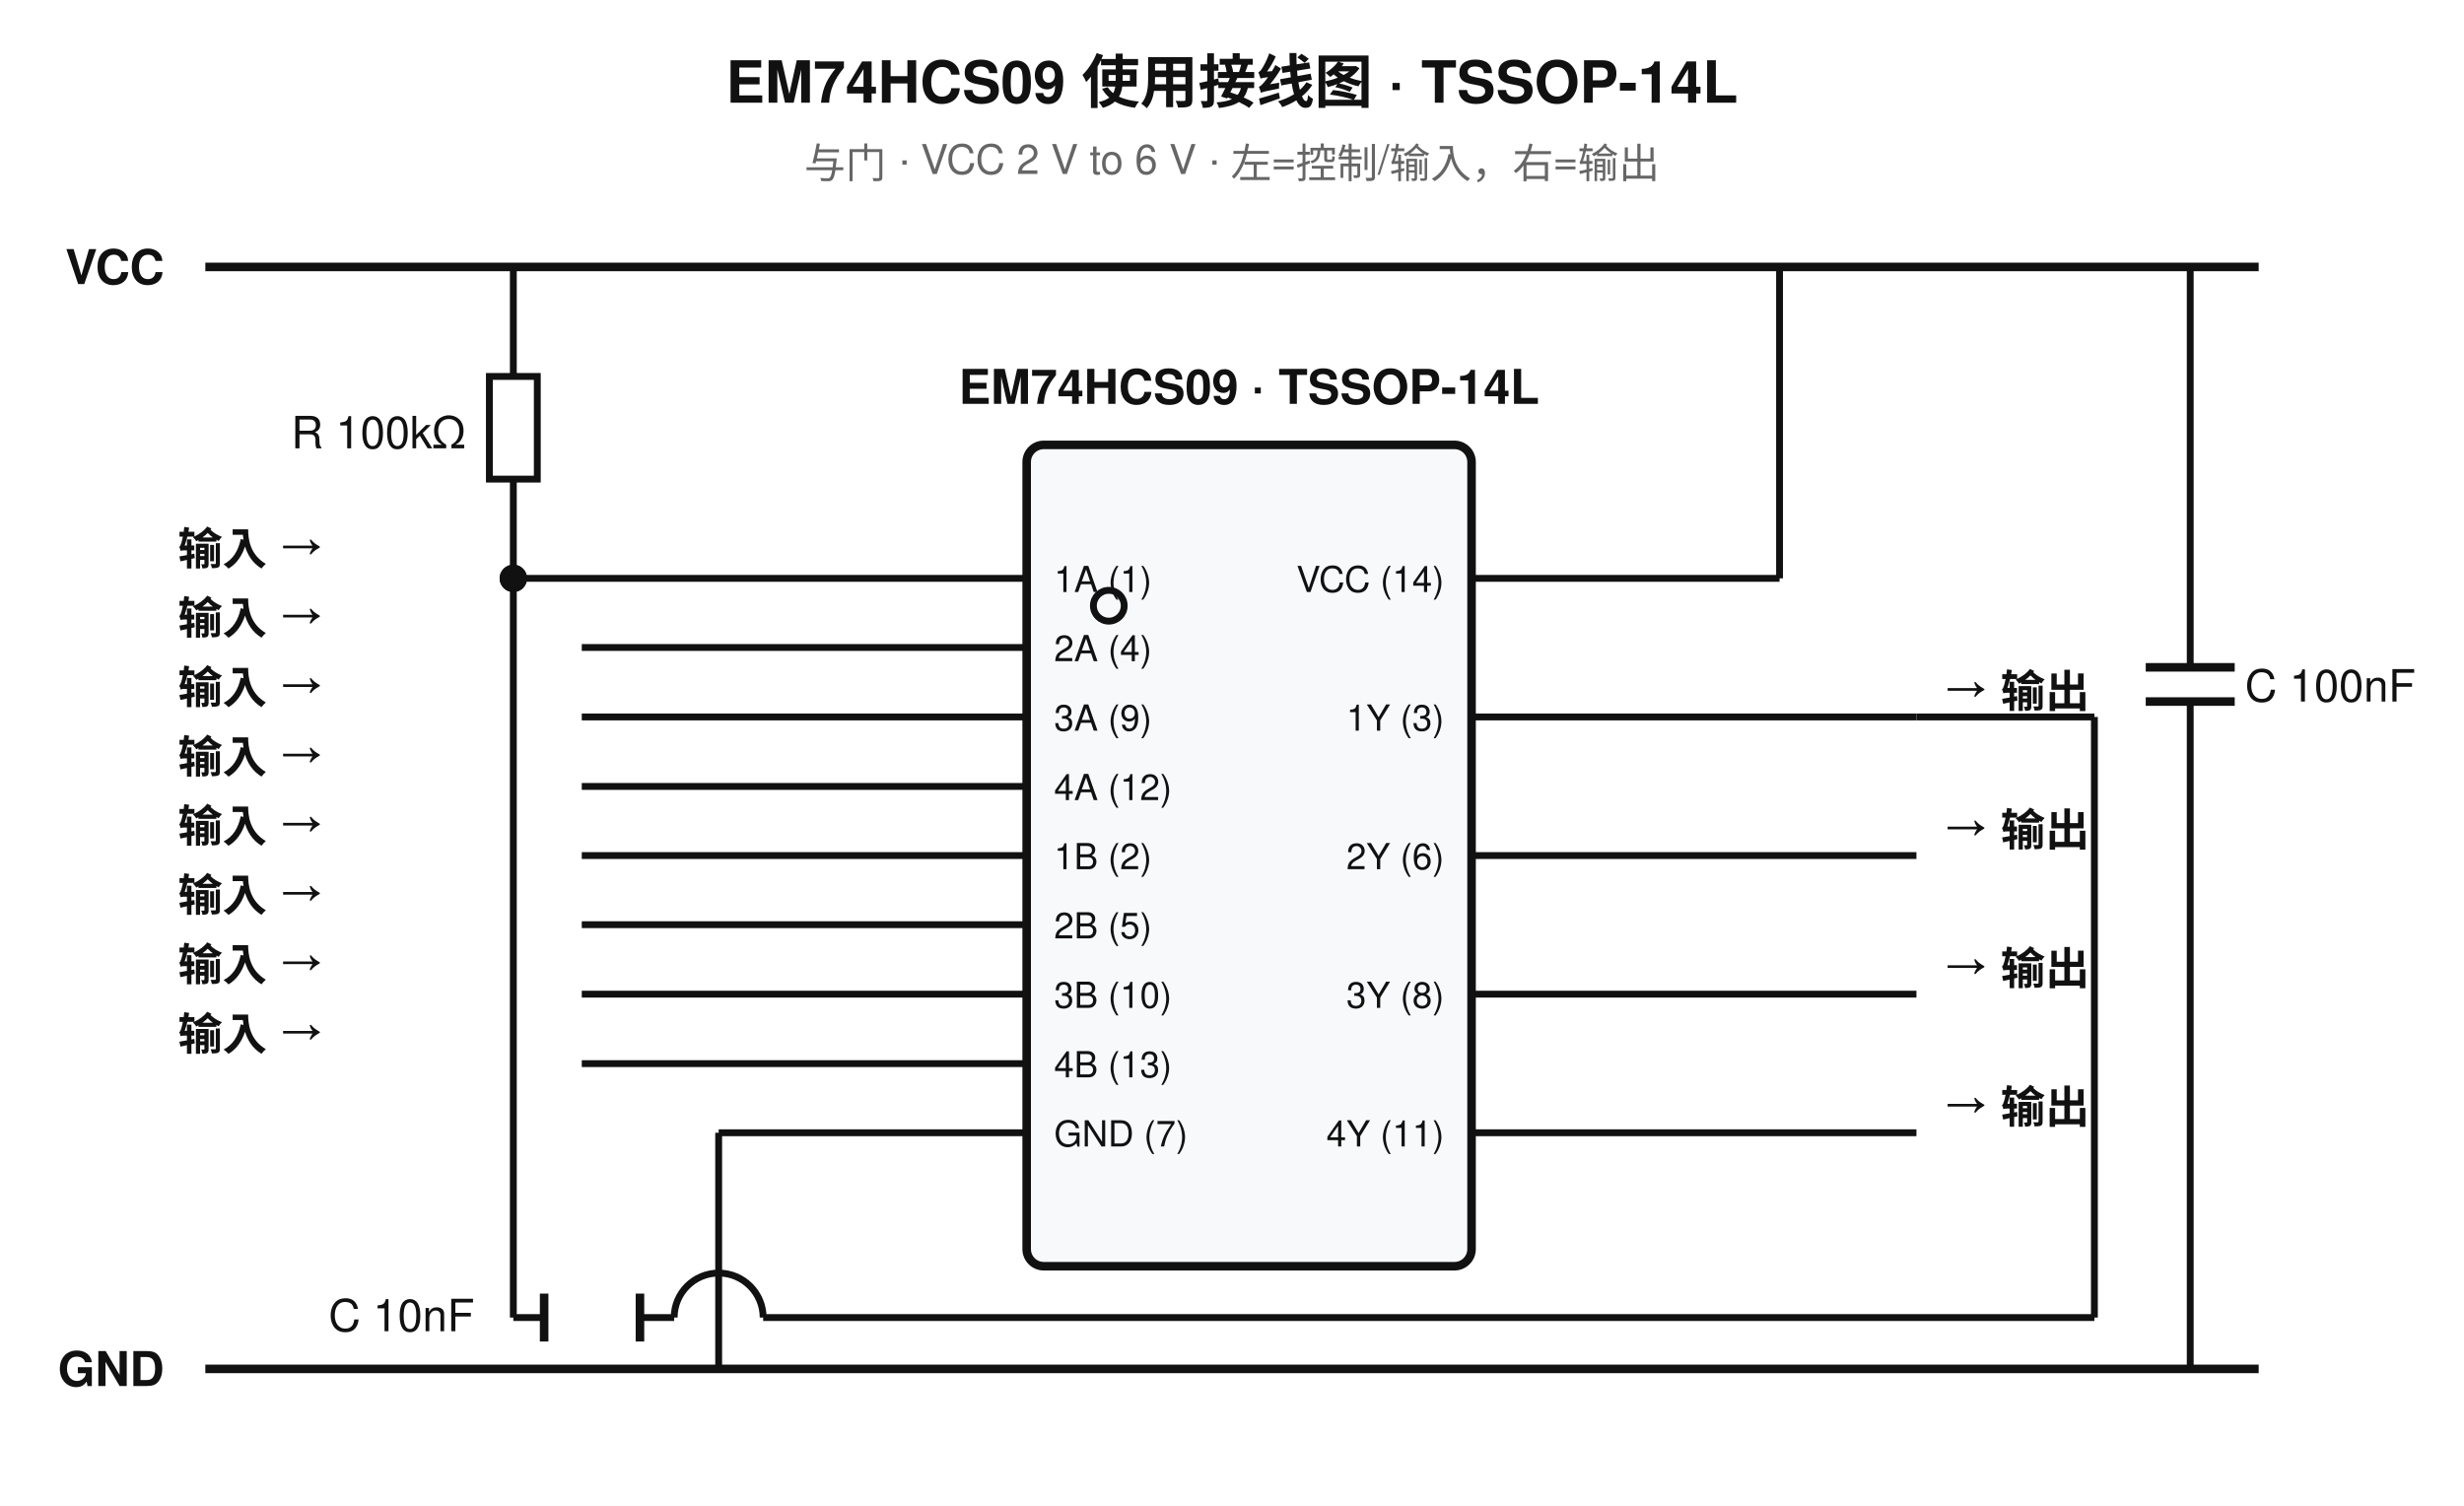
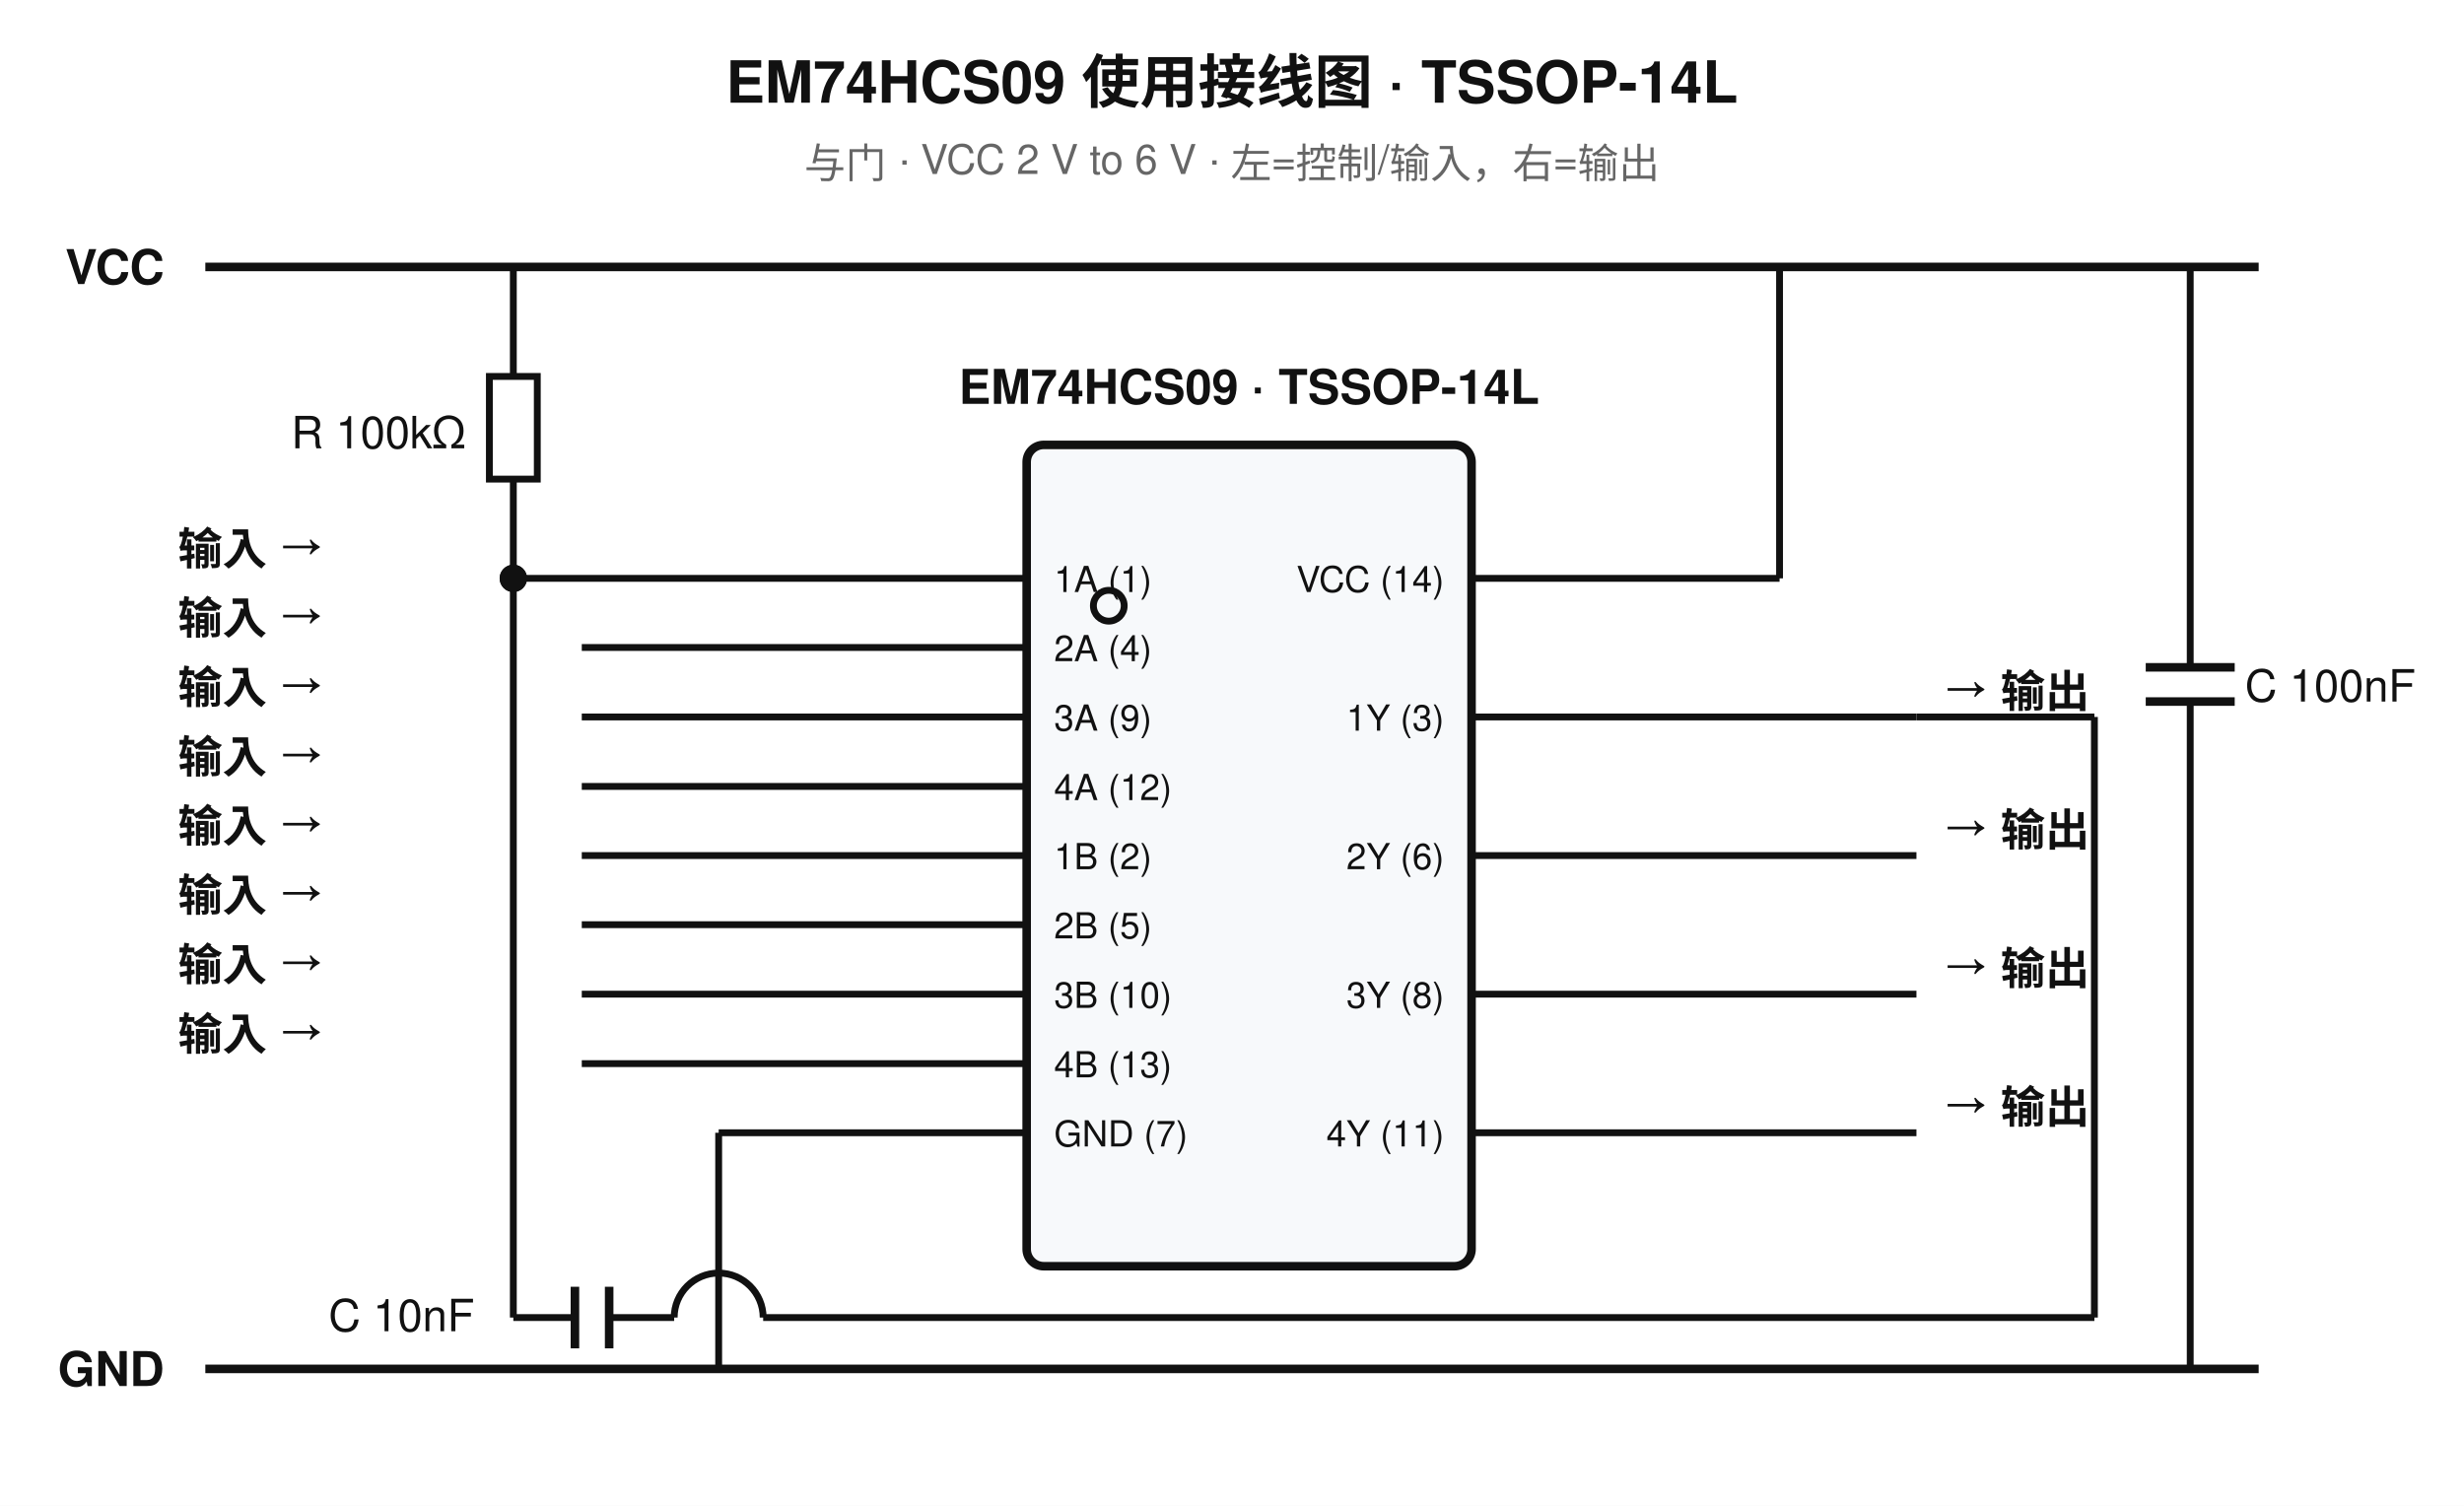
<svg xmlns="http://www.w3.org/2000/svg" viewBox="0 0 720 440" font-family="Helvetica,Arial,sans-serif">
  <rect width="720" height="440" fill="#fff" />
  <text x="360" y="30" text-anchor="middle" font-size="17" font-weight="bold" fill="#111">EM74HCS09 使用接线图 · TSSOP-14L</text>
  <text x="360" y="52" text-anchor="middle" font-size="12" fill="#666">与门 · VCC 2 V to 6 V · 左=控制/输入，右=输出</text>
  <line x1="60" y1="78" x2="660" y2="78" stroke="#111" stroke-width="2.5" />
  <text x="48" y="83" text-anchor="end" font-size="14" font-weight="bold" fill="#111">VCC</text>
  <line x1="60" y1="400" x2="660" y2="400" stroke="#111" stroke-width="2.5" />
  <text x="48" y="405" text-anchor="end" font-size="14" font-weight="bold" fill="#111">GND</text>
  <text x="365" y="118" text-anchor="middle" font-size="14" font-weight="bold" fill="#111">EM74HCS09 · TSSOP-14L</text>
  <rect x="300" y="130" width="130" height="240" rx="5" fill="#f7f9fb" stroke="#111" stroke-width="2.5" />
  <text x="308" y="173.0" font-size="10.5" fill="#111">1A (1)</text>
  <line x1="300" y1="169.0" x2="150" y2="169.0" stroke="#111" stroke-width="2" />
  <line x1="150" y1="78" x2="150" y2="110.0" stroke="#111" stroke-width="2" />
  <rect x="143" y="110.0" width="14" height="30" fill="#fff" stroke="#111" stroke-width="2" />
  <line x1="150" y1="140.0" x2="150" y2="169.0" stroke="#111" stroke-width="2" />
  <circle cx="150" cy="169.0" r="4" fill="#111" />
  <text x="136" y="131.0" text-anchor="end" font-size="13" fill="#111">R 100kΩ</text>
  <text x="52" y="165.0" font-size="13" font-weight="bold" fill="#111">输入 →</text>
  <text x="308" y="193.2" font-size="10.5" fill="#111">2A (4)</text>
  <line x1="300" y1="189.2" x2="170" y2="189.2" stroke="#111" stroke-width="2" />
  <text x="52" y="185.2" font-size="13" font-weight="bold" fill="#111">输入 →</text>
  <text x="308" y="213.5" font-size="10.5" fill="#111">3A (9)</text>
  <line x1="300" y1="209.5" x2="170" y2="209.5" stroke="#111" stroke-width="2" />
  <text x="52" y="205.5" font-size="13" font-weight="bold" fill="#111">输入 →</text>
  <text x="308" y="233.8" font-size="10.5" fill="#111">4A (12)</text>
  <line x1="300" y1="229.8" x2="170" y2="229.8" stroke="#111" stroke-width="2" />
  <text x="52" y="225.8" font-size="13" font-weight="bold" fill="#111">输入 →</text>
  <text x="308" y="254.0" font-size="10.5" fill="#111">1B (2)</text>
  <line x1="300" y1="250.0" x2="170" y2="250.0" stroke="#111" stroke-width="2" />
  <text x="52" y="246.0" font-size="13" font-weight="bold" fill="#111">输入 →</text>
  <text x="308" y="274.2" font-size="10.5" fill="#111">2B (5)</text>
  <line x1="300" y1="270.2" x2="170" y2="270.2" stroke="#111" stroke-width="2" />
  <text x="52" y="266.2" font-size="13" font-weight="bold" fill="#111">输入 →</text>
  <text x="308" y="294.5" font-size="10.5" fill="#111">3B (10)</text>
  <line x1="300" y1="290.5" x2="170" y2="290.5" stroke="#111" stroke-width="2" />
  <text x="52" y="286.5" font-size="13" font-weight="bold" fill="#111">输入 →</text>
  <text x="308" y="314.8" font-size="10.5" fill="#111">4B (13)</text>
  <line x1="300" y1="310.8" x2="170" y2="310.8" stroke="#111" stroke-width="2" />
  <text x="52" y="306.8" font-size="13" font-weight="bold" fill="#111">输入 →</text>
  <text x="308" y="335.0" font-size="10.5" fill="#111">GND (7)</text>
  <line x1="300" y1="331.0" x2="210" y2="331.0" stroke="#111" stroke-width="2" />
  <line x1="210" y1="331.0" x2="210" y2="400" stroke="#111" stroke-width="2" />
  <text x="422" y="173.0" text-anchor="end" font-size="10.5" fill="#111">VCC (14)</text>
  <line x1="430" y1="169.0" x2="520" y2="169.0" stroke="#111" stroke-width="2" />
  <line x1="520" y1="169.0" x2="520" y2="78" stroke="#111" stroke-width="2" />
  <text x="422" y="213.5" text-anchor="end" font-size="10.5" fill="#111">1Y (3)</text>
  <line x1="430" y1="209.5" x2="560" y2="209.5" stroke="#111" stroke-width="2" />
  <text x="568" y="205.5" font-size="13" font-weight="bold" fill="#111">→ 输出</text>
  <text x="422" y="254.0" text-anchor="end" font-size="10.5" fill="#111">2Y (6)</text>
  <line x1="430" y1="250.0" x2="560" y2="250.0" stroke="#111" stroke-width="2" />
  <text x="568" y="246.0" font-size="13" font-weight="bold" fill="#111">→ 输出</text>
  <text x="422" y="294.5" text-anchor="end" font-size="10.5" fill="#111">3Y (8)</text>
  <line x1="430" y1="290.5" x2="560" y2="290.5" stroke="#111" stroke-width="2" />
  <text x="568" y="286.5" font-size="13" font-weight="bold" fill="#111">→ 输出</text>
  <text x="422" y="335.0" text-anchor="end" font-size="10.5" fill="#111">4Y (11)</text>
  <line x1="430" y1="331.0" x2="560" y2="331.0" stroke="#111" stroke-width="2" />
  <text x="568" y="327.0" font-size="13" font-weight="bold" fill="#111">→ 输出</text>
  <circle cx="324" cy="177.0" r="4.5" fill="none" stroke="#111" stroke-width="2" />
  <line x1="560" y1="209.5" x2="612" y2="209.5" stroke="#111" stroke-width="2" />
  <line x1="612" y1="209.5" x2="612" y2="385" stroke="#111" stroke-width="2" />
-   <line x1="159" y1="385" x2="150" y2="385" stroke="#111" stroke-width="2" />
-   <line x1="159" y1="378" x2="159" y2="392" stroke="#111" stroke-width="2.5" />
-   <line x1="187" y1="378" x2="187" y2="392" stroke="#111" stroke-width="2.5" />
-   <line x1="187" y1="385" x2="197" y2="385" stroke="#111" stroke-width="2" />
+   <line x1="168" y1="385" x2="150" y2="385" stroke="#111" stroke-width="2" />
+   <line x1="168" y1="376" x2="168" y2="394" stroke="#111" stroke-width="2.5" />
+   <line x1="178" y1="376" x2="178" y2="394" stroke="#111" stroke-width="2.5" />
+   <line x1="178" y1="385" x2="197" y2="385" stroke="#111" stroke-width="2" />
  <path d="M197,385 A13,13 0 0,1 223,385" fill="none" stroke="#111" stroke-width="2" />
  <line x1="223" y1="385" x2="612" y2="385" stroke="#111" stroke-width="2" />
  <text x="96" y="389" font-size="13" fill="#111">C 10nF</text>
  <line x1="150" y1="385" x2="150" y2="169.0" stroke="#111" stroke-width="2" />
  <circle cx="150" cy="169.0" r="4" fill="#111" />
  <text x="656" y="205" font-size="13" fill="#111">C 100nF</text>
  <line x1="640" y1="78" x2="640" y2="195" stroke="#111" stroke-width="2" />
  <line x1="627" y1="195" x2="653" y2="195" stroke="#111" stroke-width="2.5" />
  <line x1="627" y1="205" x2="653" y2="205" stroke="#111" stroke-width="2.5" />
  <line x1="640" y1="205" x2="640" y2="400" stroke="#111" stroke-width="2" />
</svg>
